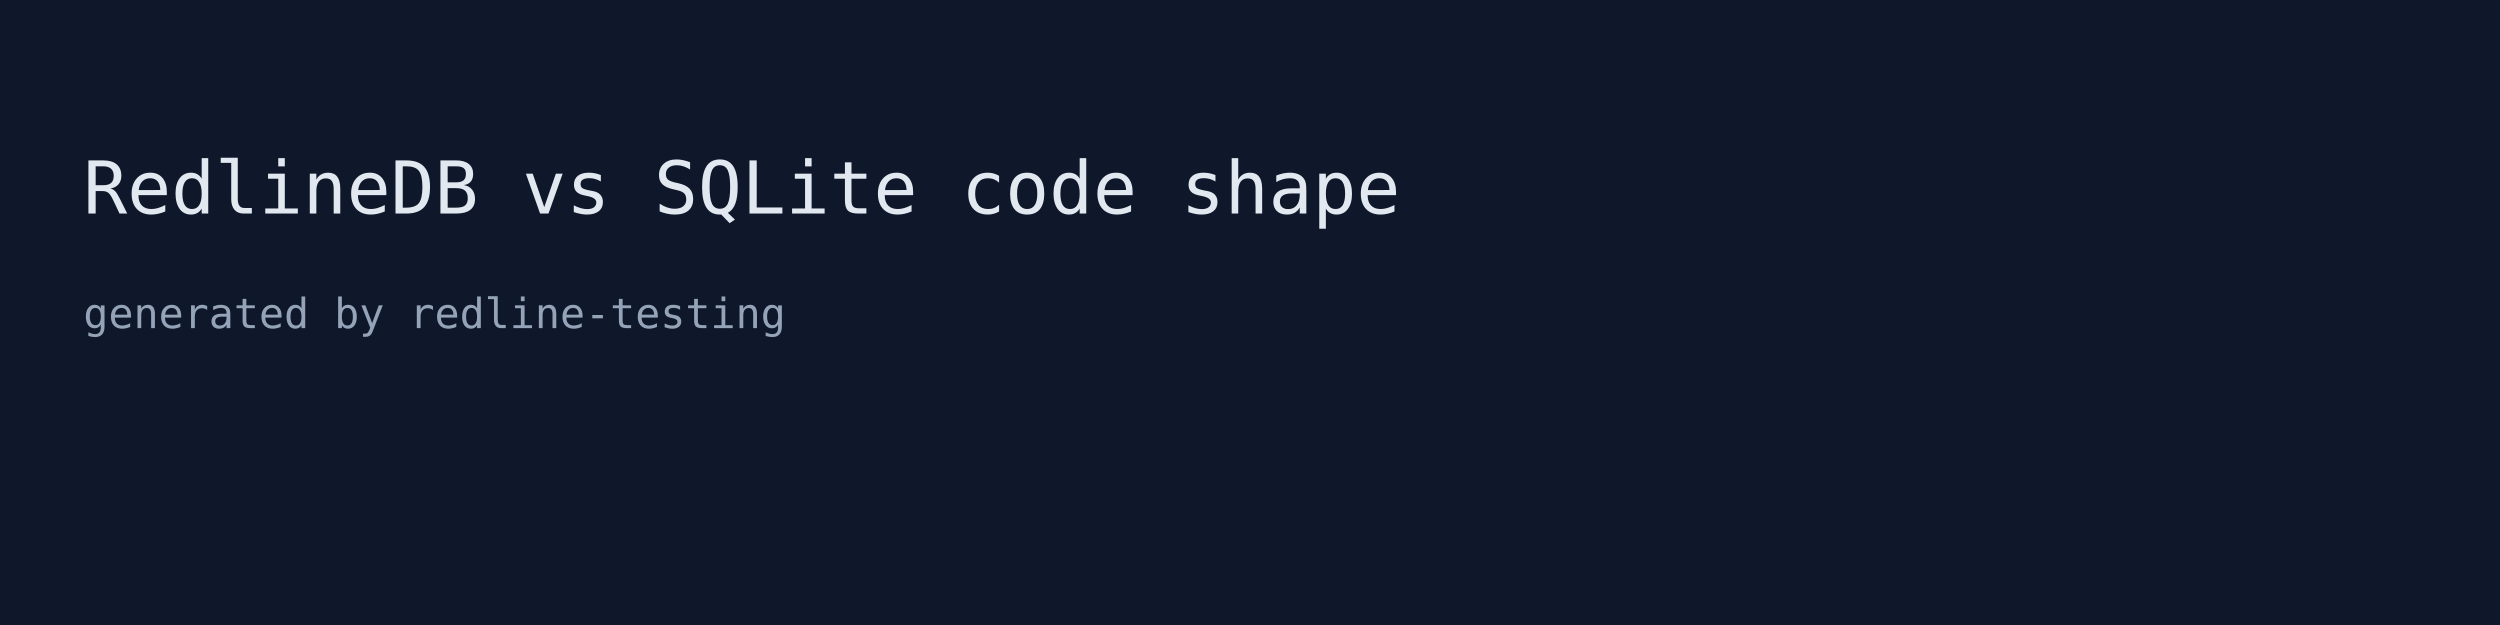
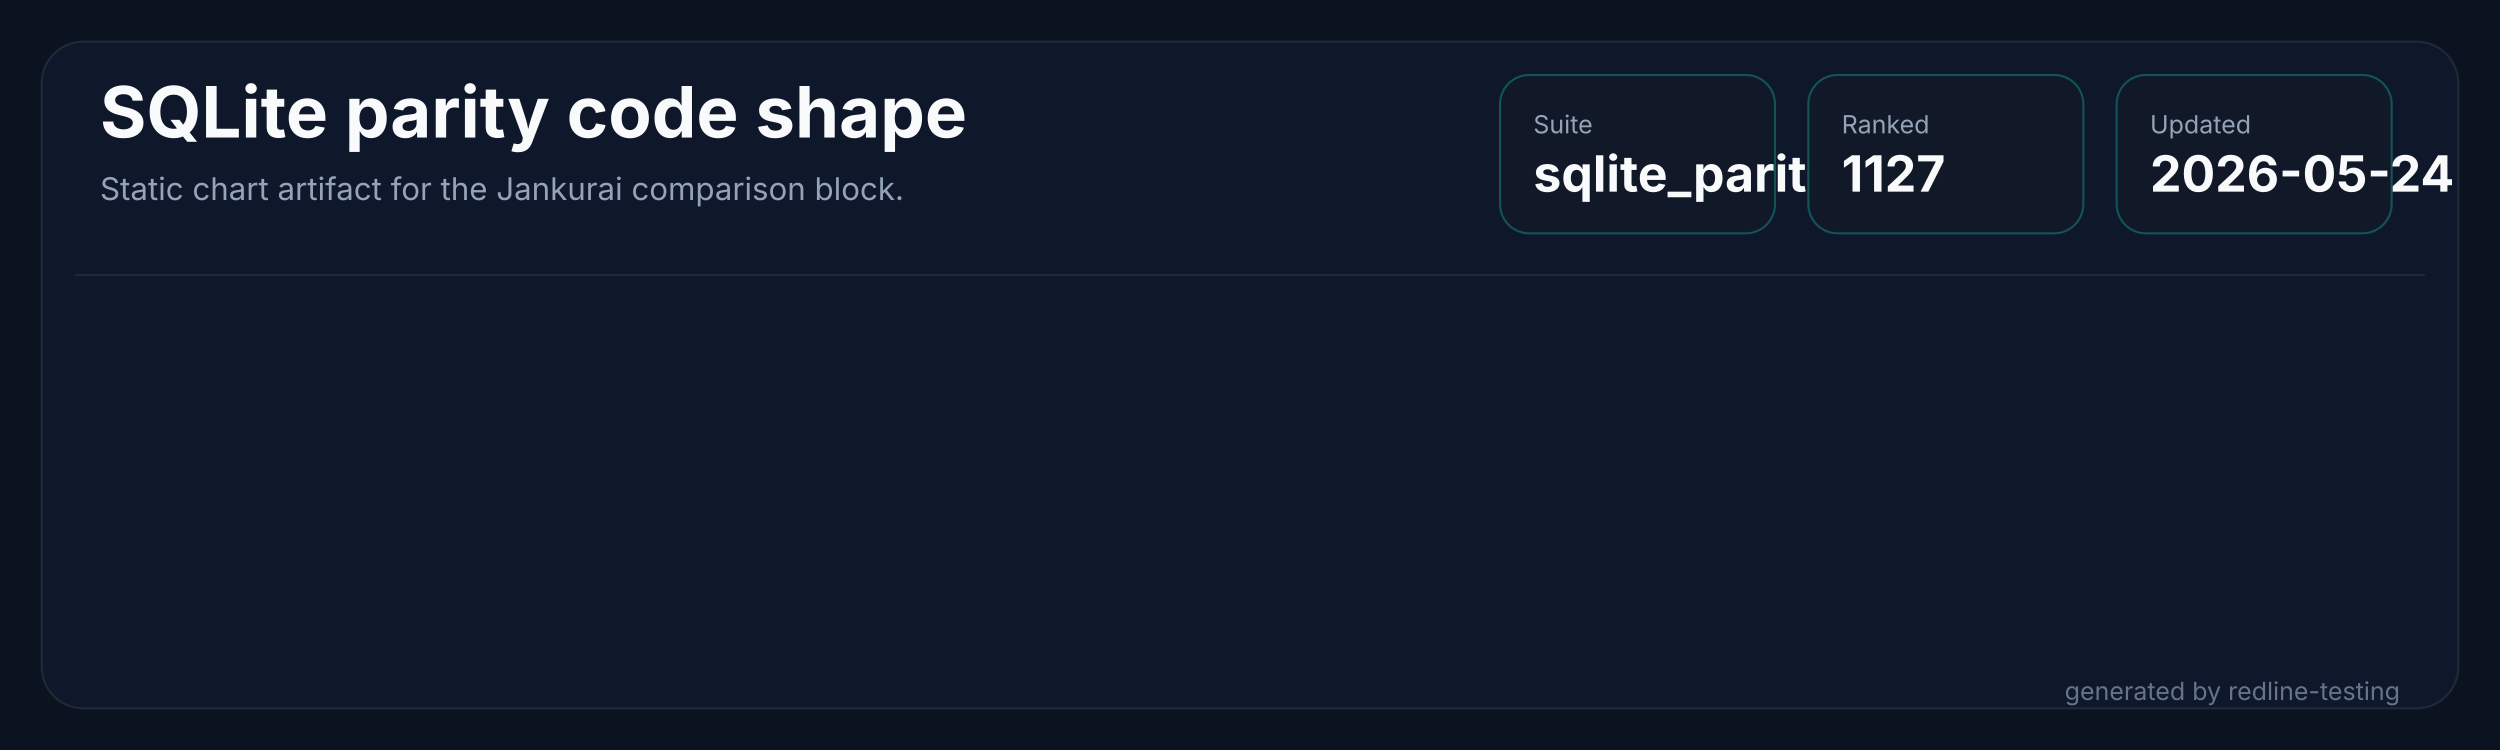
- <svg xmlns="http://www.w3.org/2000/svg" width="960" height="240" viewBox="0 0 960 240">
-   <rect width="960" height="240" fill="#0f172a" />
-   <text x="32" y="82" fill="#e2e8f0" font-family="monospace" font-size="28">RedlineDB vs SQLite code shape</text>
-   <text x="32" y="126" fill="#94a3b8" font-family="monospace" font-size="16">generated by redline-testing</text>
+ <svg xmlns="http://www.w3.org/2000/svg" width="1200" height="360" viewBox="0 0 1200 360" role="img" aria-labelledby="title desc">
+   <rect width="1200" height="360" fill="#0b1220" />
+   <rect x="20" y="20" width="1160" height="320" rx="20" fill="#0f172a" stroke="#1f2937" />
+   <path d="M 36 132 H 1164" stroke="#1f2937" stroke-width="1" />
+   <text x="48" y="66" fill="#f8fafc" font-family="Inter,Segoe UI,sans-serif" font-size="34" font-weight="700" letter-spacing="0">SQLite parity code shape</text>
+   <text x="48" y="96" fill="#94a3b8" font-family="Inter,Segoe UI,sans-serif" font-size="15" letter-spacing="0">Static chart artifact for the Jankurai comparison block.</text>
+   <g transform="translate(720,36)">
+     <rect width="132" height="76" rx="14" fill="#111827" stroke="#14b8a6" stroke-opacity="0.38" />
+     <text x="16" y="28" fill="#94a3b8" font-family="Inter,Segoe UI,sans-serif" font-size="12" letter-spacing="0">Suite</text>
+     <text x="16" y="56" fill="#f8fafc" font-family="Inter,Segoe UI,sans-serif" font-size="24" font-weight="700" letter-spacing="0">sqlite_parity</text>
+   </g>
+   <g transform="translate(868,36)">
+     <rect width="132" height="76" rx="14" fill="#111827" stroke="#14b8a6" stroke-opacity="0.38" />
+     <text x="16" y="28" fill="#94a3b8" font-family="Inter,Segoe UI,sans-serif" font-size="12" letter-spacing="0">Ranked</text>
+     <text x="16" y="56" fill="#f8fafc" font-family="Inter,Segoe UI,sans-serif" font-size="24" font-weight="700" letter-spacing="0">1127</text>
+   </g>
+   <g transform="translate(1016,36)">
+     <rect width="132" height="76" rx="14" fill="#111827" stroke="#14b8a6" stroke-opacity="0.38" />
+     <text x="16" y="28" fill="#94a3b8" font-family="Inter,Segoe UI,sans-serif" font-size="12" letter-spacing="0">Updated</text>
+     <text x="16" y="56" fill="#f8fafc" font-family="Inter,Segoe UI,sans-serif" font-size="24" font-weight="700" letter-spacing="0">2026-05-24</text>
+   </g>
+   <text x="1152" y="336" fill="#64748b" text-anchor="end" font-family="Inter,Segoe UI,sans-serif" font-size="12" letter-spacing="0">generated by redline-testing</text>
</svg>
